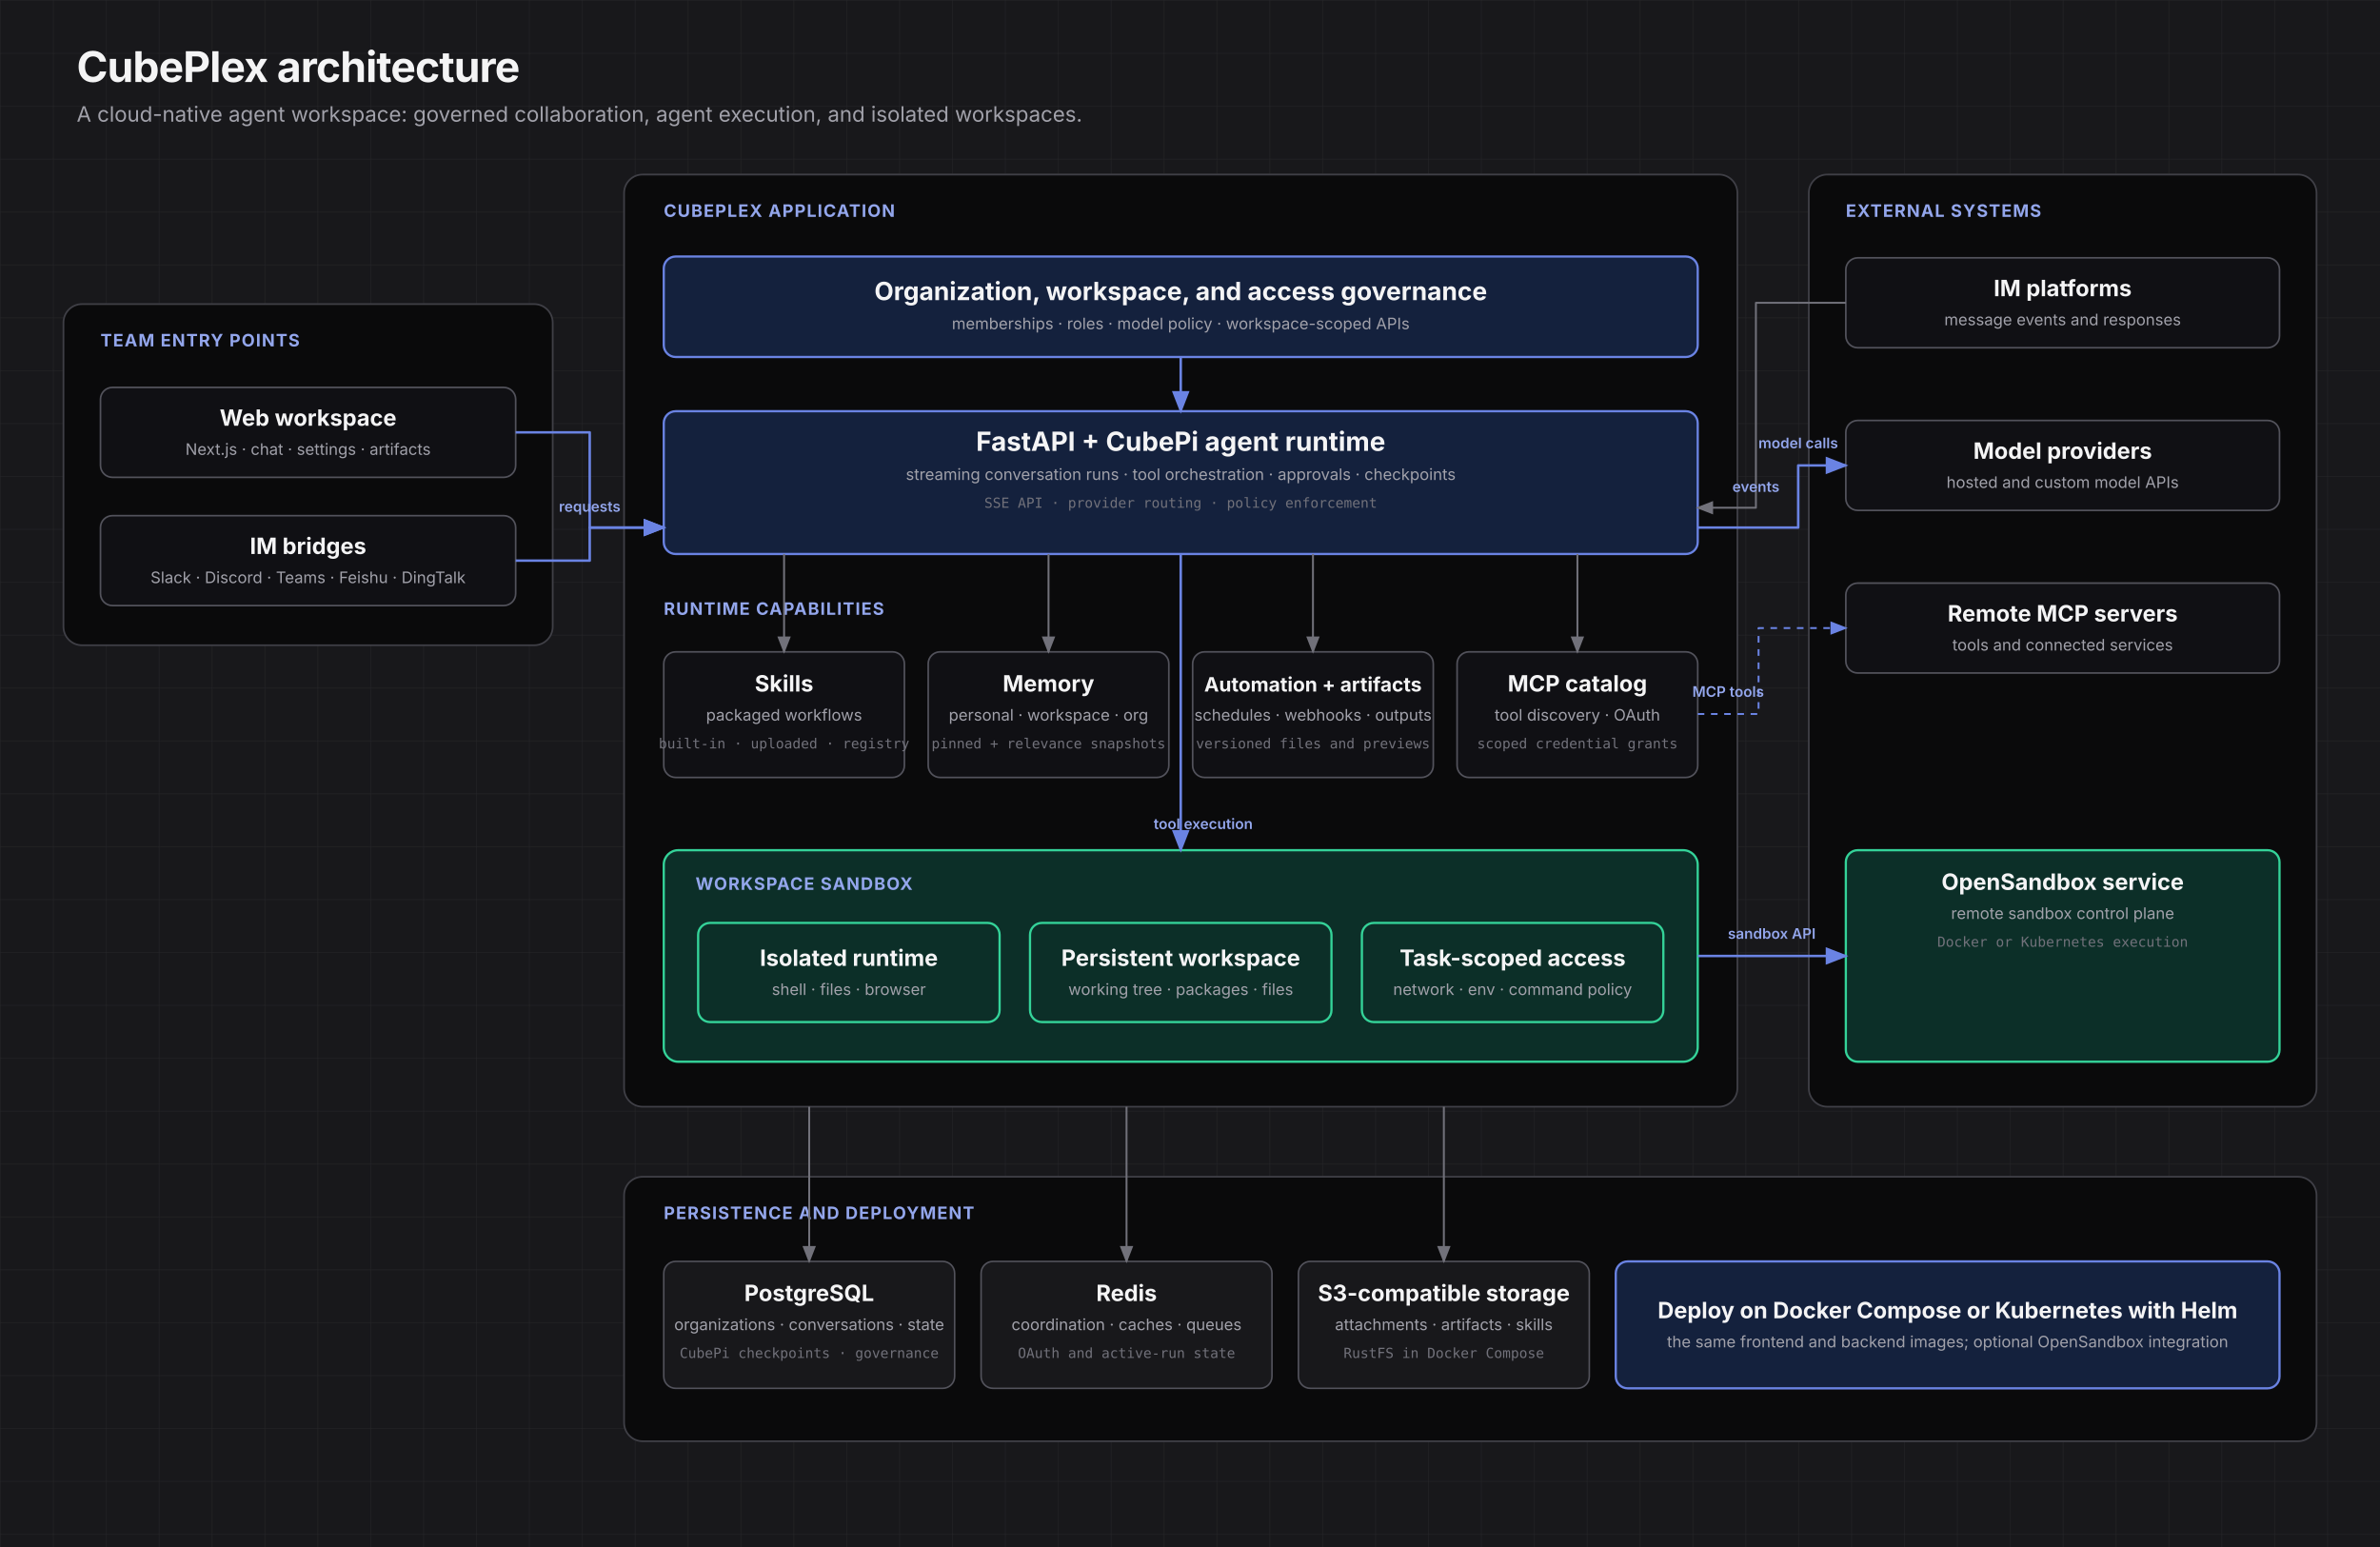
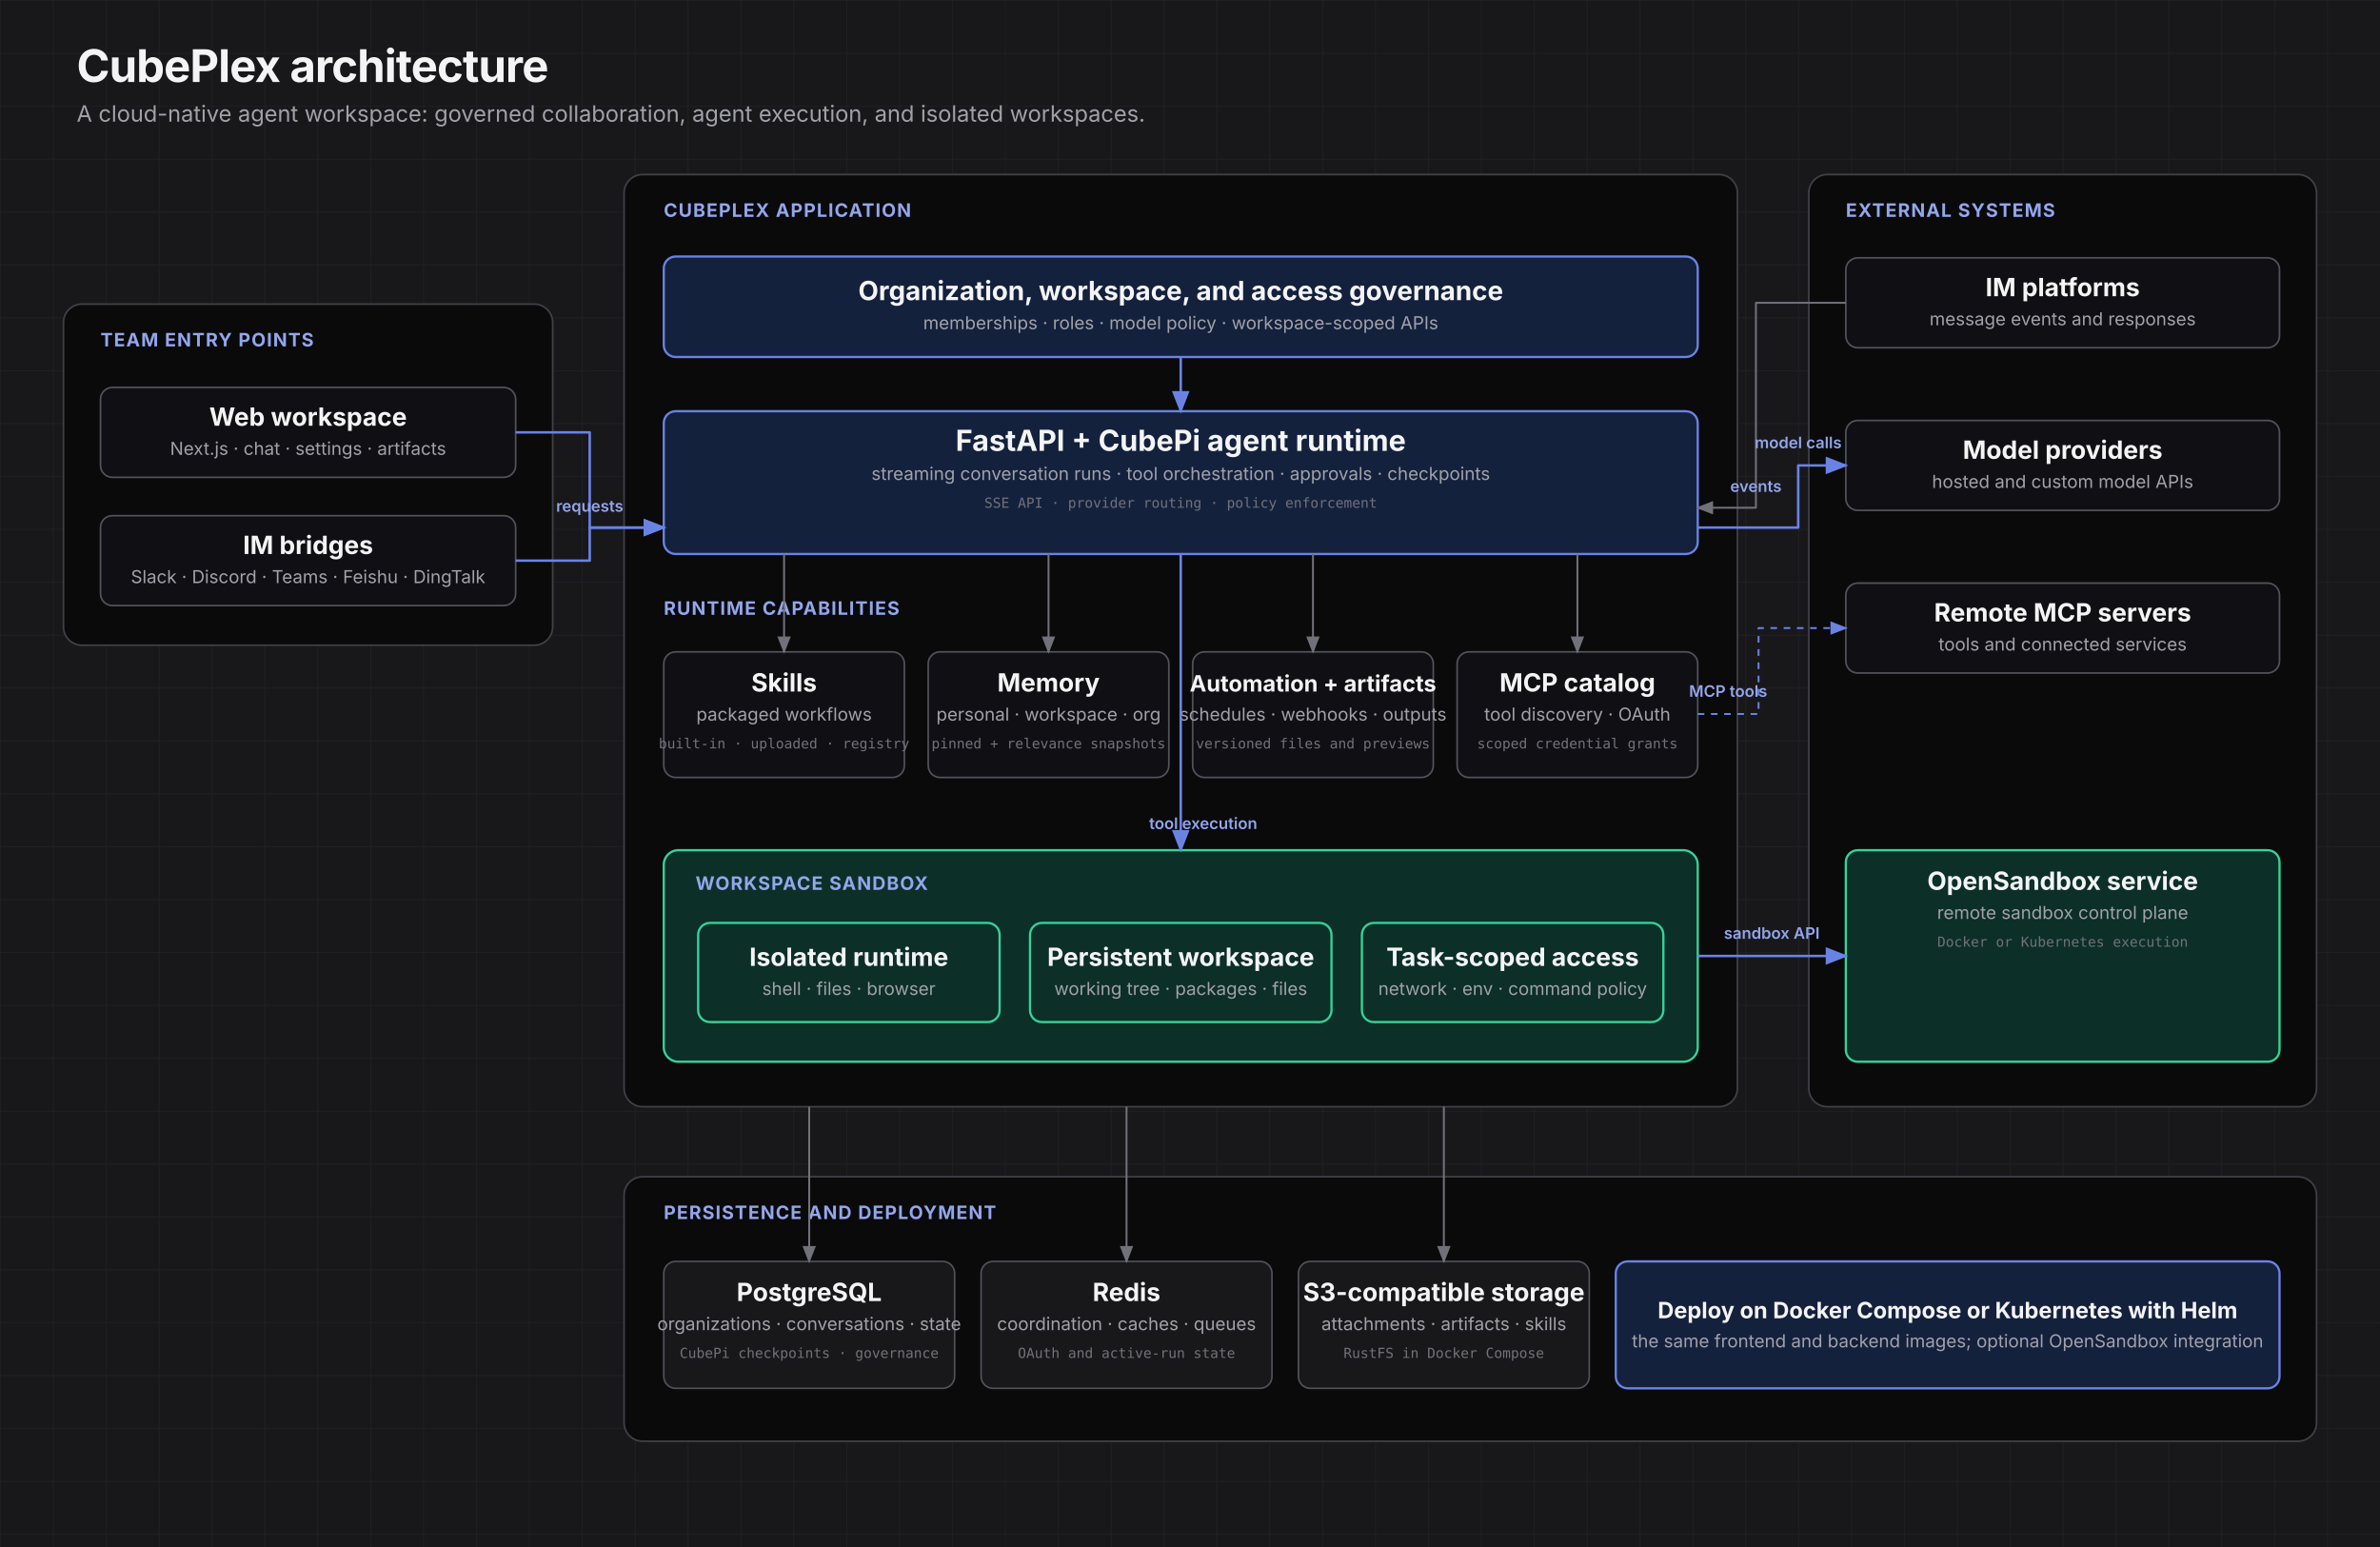
<svg xmlns="http://www.w3.org/2000/svg" viewBox="0 0 1800 1170" role="img" aria-labelledby="title desc">
  <defs>
    <pattern id="grid" width="40" height="40" patternUnits="userSpaceOnUse">
      <path d="M40 0H0V40" fill="none" stroke="#27272a" stroke-width=".7" />
    </pattern>
    <marker id="arrow-blue" markerWidth="9" markerHeight="7" refX="8" refY="3.5" orient="auto">
      <path d="M0 0L9 3.5 0 7Z" fill="#6a83e3" />
    </marker>
    <marker id="arrow-gray" markerWidth="9" markerHeight="7" refX="8" refY="3.5" orient="auto">
      <path d="M0 0L9 3.5 0 7Z" fill="#71717a" />
    </marker>
    <style>
      text { font-family: Inter, ui-sans-serif, system-ui, sans-serif; }
      .mono { font-family: 'JetBrains Mono', ui-monospace, monospace; }
-       .title { fill:#f4f4f5; font-size:32px; font-weight:700; letter-spacing:-.6px; }
-       .subtitle { fill:#a1a1aa; font-size:16px; }
-       .section { fill:#93a6ec; font-size:13px; font-weight:650; letter-spacing:.8px; }
+       .title { fill:#f4f4f5; font-size:34px; font-weight:700; letter-spacing:-.6px; }
+       .subtitle { fill:#a1a1aa; font-size:17px; }
+       .section { fill:#93a6ec; font-size:14px; font-weight:650; letter-spacing:.8px; }
      .panel { fill:#0a0a0b; stroke:#3f3f46; stroke-width:1.3; }
      .box { fill:#101014; stroke:#52525b; stroke-width:1.25; }
      .key { fill:#14213d; stroke:#6a83e3; stroke-width:1.7; }
      .sandbox { fill:#0c2f28; stroke:#34d399; stroke-width:1.7; }
      .infra { fill:#18181b; stroke:#52525b; stroke-width:1.2; }
      .name { fill:#f4f4f5; font-weight:650; }
-       .sub { fill:#a1a1aa; font-size:12px; }
+       .sub { fill:#a1a1aa; font-size:13.5px; }
      .tiny { fill:#71717a; font-size:10.5px; }
-       .label { fill:#93a6ec; font-size:11px; font-weight:600; }
+       .label { fill:#93a6ec; font-size:12px; font-weight:600; }
      .line-blue { fill:none; stroke:#6a83e3; stroke-width:1.9; marker-end:url(#arrow-blue); stroke-linejoin:round; }
      .line-gray { fill:none; stroke:#71717a; stroke-width:1.45; marker-end:url(#arrow-gray); stroke-linejoin:round; }
      .line-dashed { fill:none; stroke:#6a83e3; stroke-width:1.45; stroke-dasharray:5 5; marker-end:url(#arrow-blue); stroke-linejoin:round; }
    </style>
  </defs>
  <rect width="1800" height="1170" fill="#18181b" />
  <rect width="1800" height="1170" fill="url(#grid)" />
  <text x="58" y="62" class="title">CubePlex architecture</text>
  <text x="58" y="92" class="subtitle">A cloud-native agent workspace: governed collaboration, agent execution, and isolated workspaces.</text>
  <rect x="48" y="230" width="370" height="258" rx="14" class="panel" />
  <text x="76" y="262" class="section">TEAM ENTRY POINTS</text>
  <rect x="76" y="293" width="314" height="68" rx="9" class="box" />
-   <text x="233" y="322" text-anchor="middle" class="name" style="font-size:17px">Web workspace</text>
+   <text x="233" y="322" text-anchor="middle" class="name" style="font-size:19px">Web workspace</text>
  <text x="233" y="344" text-anchor="middle" class="sub">Next.js · chat · settings · artifacts</text>
  <rect x="76" y="390" width="314" height="68" rx="9" class="box" />
-   <text x="233" y="419" text-anchor="middle" class="name" style="font-size:17px">IM bridges</text>
+   <text x="233" y="419" text-anchor="middle" class="name" style="font-size:19px">IM bridges</text>
  <text x="233" y="441" text-anchor="middle" class="sub">Slack · Discord · Teams · Feishu · DingTalk</text>
  <rect x="472" y="132" width="842" height="705" rx="14" class="panel" />
  <text x="502" y="164" class="section">CUBEPLEX APPLICATION</text>
  <rect x="502" y="194" width="782" height="76" rx="9" class="key" />
-   <text x="893" y="227" text-anchor="middle" class="name" style="font-size:19px">Organization, workspace, and access governance</text>
+   <text x="893" y="227" text-anchor="middle" class="name" style="font-size:20px">Organization, workspace, and access governance</text>
  <text x="893" y="249" text-anchor="middle" class="sub">memberships · roles · model policy · workspace-scoped APIs</text>
  <rect x="502" y="311" width="782" height="108" rx="9" class="key" />
-   <text x="893" y="341" text-anchor="middle" class="name" style="font-size:20px">FastAPI + CubePi agent runtime</text>
+   <text x="893" y="341" text-anchor="middle" class="name" style="font-size:22px">FastAPI + CubePi agent runtime</text>
  <text x="893" y="363" text-anchor="middle" class="sub">streaming conversation runs · tool orchestration · approvals · checkpoints</text>
  <text x="893" y="384" text-anchor="middle" class="tiny mono">SSE API · provider routing · policy enforcement</text>
  <text x="502" y="465" class="section">RUNTIME CAPABILITIES</text>
  <rect x="502" y="493" width="182" height="95" rx="9" class="box" />
-   <text x="593" y="523" text-anchor="middle" class="name" style="font-size:17px">Skills</text>
+   <text x="593" y="523" text-anchor="middle" class="name" style="font-size:19px">Skills</text>
  <text x="593" y="545" text-anchor="middle" class="sub">packaged workflows</text>
  <text x="593" y="566" text-anchor="middle" class="tiny mono">built-in · uploaded · registry</text>
  <rect x="702" y="493" width="182" height="95" rx="9" class="box" />
-   <text x="793" y="523" text-anchor="middle" class="name" style="font-size:17px">Memory</text>
+   <text x="793" y="523" text-anchor="middle" class="name" style="font-size:19px">Memory</text>
  <text x="793" y="545" text-anchor="middle" class="sub">personal · workspace · org</text>
  <text x="793" y="566" text-anchor="middle" class="tiny mono">pinned + relevance snapshots</text>
  <rect x="902" y="493" width="182" height="95" rx="9" class="box" />
-   <text x="993" y="523" text-anchor="middle" class="name" style="font-size:15px">Automation + artifacts</text>
+   <text x="993" y="523" text-anchor="middle" class="name" style="font-size:17px">Automation + artifacts</text>
  <text x="993" y="545" text-anchor="middle" class="sub">schedules · webhooks · outputs</text>
  <text x="993" y="566" text-anchor="middle" class="tiny mono">versioned files and previews</text>
  <rect x="1102" y="493" width="182" height="95" rx="9" class="box" />
-   <text x="1193" y="523" text-anchor="middle" class="name" style="font-size:17px">MCP catalog</text>
+   <text x="1193" y="523" text-anchor="middle" class="name" style="font-size:19px">MCP catalog</text>
  <text x="1193" y="545" text-anchor="middle" class="sub">tool discovery · OAuth</text>
  <text x="1193" y="566" text-anchor="middle" class="tiny mono">scoped credential grants</text>
  <rect x="502" y="643" width="782" height="160" rx="11" class="sandbox" />
  <text x="526" y="673" class="section" fill="#6ee7b7">WORKSPACE SANDBOX</text>
  <rect x="528" y="698" width="228" height="75" rx="9" class="sandbox" />
-   <text x="642" y="730.5" text-anchor="middle" class="name" style="font-size:17px">Isolated runtime</text>
+   <text x="642" y="730.5" text-anchor="middle" class="name" style="font-size:19px">Isolated runtime</text>
  <text x="642" y="752.5" text-anchor="middle" class="sub">shell · files · browser</text>
  <rect x="779" y="698" width="228" height="75" rx="9" class="sandbox" />
-   <text x="893" y="730.5" text-anchor="middle" class="name" style="font-size:17px">Persistent workspace</text>
+   <text x="893" y="730.5" text-anchor="middle" class="name" style="font-size:19px">Persistent workspace</text>
  <text x="893" y="752.5" text-anchor="middle" class="sub">working tree · packages · files</text>
  <rect x="1030" y="698" width="228" height="75" rx="9" class="sandbox" />
-   <text x="1144" y="730.5" text-anchor="middle" class="name" style="font-size:17px">Task-scoped access</text>
+   <text x="1144" y="730.5" text-anchor="middle" class="name" style="font-size:19px">Task-scoped access</text>
  <text x="1144" y="752.5" text-anchor="middle" class="sub">network · env · command policy</text>
  <rect x="1368" y="132" width="384" height="705" rx="14" class="panel" />
  <text x="1396" y="164" class="section">EXTERNAL SYSTEMS</text>
  <rect x="1396" y="195" width="328" height="68" rx="9" class="box" />
-   <text x="1560" y="224" text-anchor="middle" class="name" style="font-size:17px">IM platforms</text>
+   <text x="1560" y="224" text-anchor="middle" class="name" style="font-size:19px">IM platforms</text>
  <text x="1560" y="246" text-anchor="middle" class="sub">message events and responses</text>
  <rect x="1396" y="318" width="328" height="68" rx="9" class="box" />
-   <text x="1560" y="347" text-anchor="middle" class="name" style="font-size:17px">Model providers</text>
+   <text x="1560" y="347" text-anchor="middle" class="name" style="font-size:19px">Model providers</text>
  <text x="1560" y="369" text-anchor="middle" class="sub">hosted and custom model APIs</text>
  <rect x="1396" y="441" width="328" height="68" rx="9" class="box" />
-   <text x="1560" y="470" text-anchor="middle" class="name" style="font-size:17px">Remote MCP servers</text>
+   <text x="1560" y="470" text-anchor="middle" class="name" style="font-size:19px">Remote MCP servers</text>
  <text x="1560" y="492" text-anchor="middle" class="sub">tools and connected services</text>
  <rect x="1396" y="643" width="328" height="160" rx="9" class="sandbox" />
-   <text x="1560" y="673" text-anchor="middle" class="name" style="font-size:17px">OpenSandbox service</text>
+   <text x="1560" y="673" text-anchor="middle" class="name" style="font-size:19px">OpenSandbox service</text>
  <text x="1560" y="695" text-anchor="middle" class="sub">remote sandbox control plane</text>
  <text x="1560" y="716" text-anchor="middle" class="tiny mono">Docker or Kubernetes execution</text>
  <path d="M390 327H446V399H502" class="line-blue" />
  <path d="M390 424H446V399H502" class="line-blue" />
  <text x="446" y="387" text-anchor="middle" class="label">requests</text>
  <path d="M893 270V311" class="line-blue" />
  <path d="M593 419V493" class="line-gray" />
  <path d="M793 419V493" class="line-gray" />
  <path d="M993 419V493" class="line-gray" />
  <path d="M1193 419V493" class="line-gray" />
  <path d="M893 419V643" class="line-blue" />
  <text x="910" y="627" text-anchor="middle" class="label">tool execution</text>
  <path d="M1396 229H1328V384H1284" class="line-gray" />
  <text x="1328" y="372" text-anchor="middle" class="label">events</text>
  <path d="M1284 399H1360V352H1396" class="line-blue" />
  <text x="1360" y="339" text-anchor="middle" class="label">model calls</text>
  <path d="M1284 540H1330V475H1396" class="line-dashed" />
  <text x="1307" y="527" text-anchor="middle" class="label">MCP tools</text>
  <path d="M1284 723H1396" class="line-blue" />
  <text x="1340" y="710" text-anchor="middle" class="label">sandbox API</text>
  <rect x="472" y="890" width="1280" height="200" rx="14" class="panel" />
  <text x="502" y="922" class="section">PERSISTENCE AND DEPLOYMENT</text>
  <rect x="502" y="954" width="220" height="96" rx="9" class="infra" />
-   <text x="612" y="984" text-anchor="middle" class="name" style="font-size:17px">PostgreSQL</text>
+   <text x="612" y="984" text-anchor="middle" class="name" style="font-size:19px">PostgreSQL</text>
  <text x="612" y="1006" text-anchor="middle" class="sub">organizations · conversations · state</text>
  <text x="612" y="1027" text-anchor="middle" class="tiny mono">CubePi checkpoints · governance</text>
  <rect x="742" y="954" width="220" height="96" rx="9" class="infra" />
-   <text x="852" y="984" text-anchor="middle" class="name" style="font-size:17px">Redis</text>
+   <text x="852" y="984" text-anchor="middle" class="name" style="font-size:19px">Redis</text>
  <text x="852" y="1006" text-anchor="middle" class="sub">coordination · caches · queues</text>
  <text x="852" y="1027" text-anchor="middle" class="tiny mono">OAuth and active-run state</text>
  <rect x="982" y="954" width="220" height="96" rx="9" class="infra" />
-   <text x="1092" y="984" text-anchor="middle" class="name" style="font-size:17px">S3-compatible storage</text>
+   <text x="1092" y="984" text-anchor="middle" class="name" style="font-size:19px">S3-compatible storage</text>
  <text x="1092" y="1006" text-anchor="middle" class="sub">attachments · artifacts · skills</text>
  <text x="1092" y="1027" text-anchor="middle" class="tiny mono">RustFS in Docker Compose</text>
  <rect x="1222" y="954" width="502" height="96" rx="9" class="key" />
  <text x="1473" y="997" text-anchor="middle" class="name" style="font-size:17px">Deploy on Docker Compose or Kubernetes with Helm</text>
  <text x="1473" y="1019" text-anchor="middle" class="sub">the same frontend and backend images; optional OpenSandbox integration</text>
  <path d="M612 837V954" class="line-gray" />
  <path d="M852 837V954" class="line-gray" />
  <path d="M1092 837V954" class="line-gray" />
</svg>
